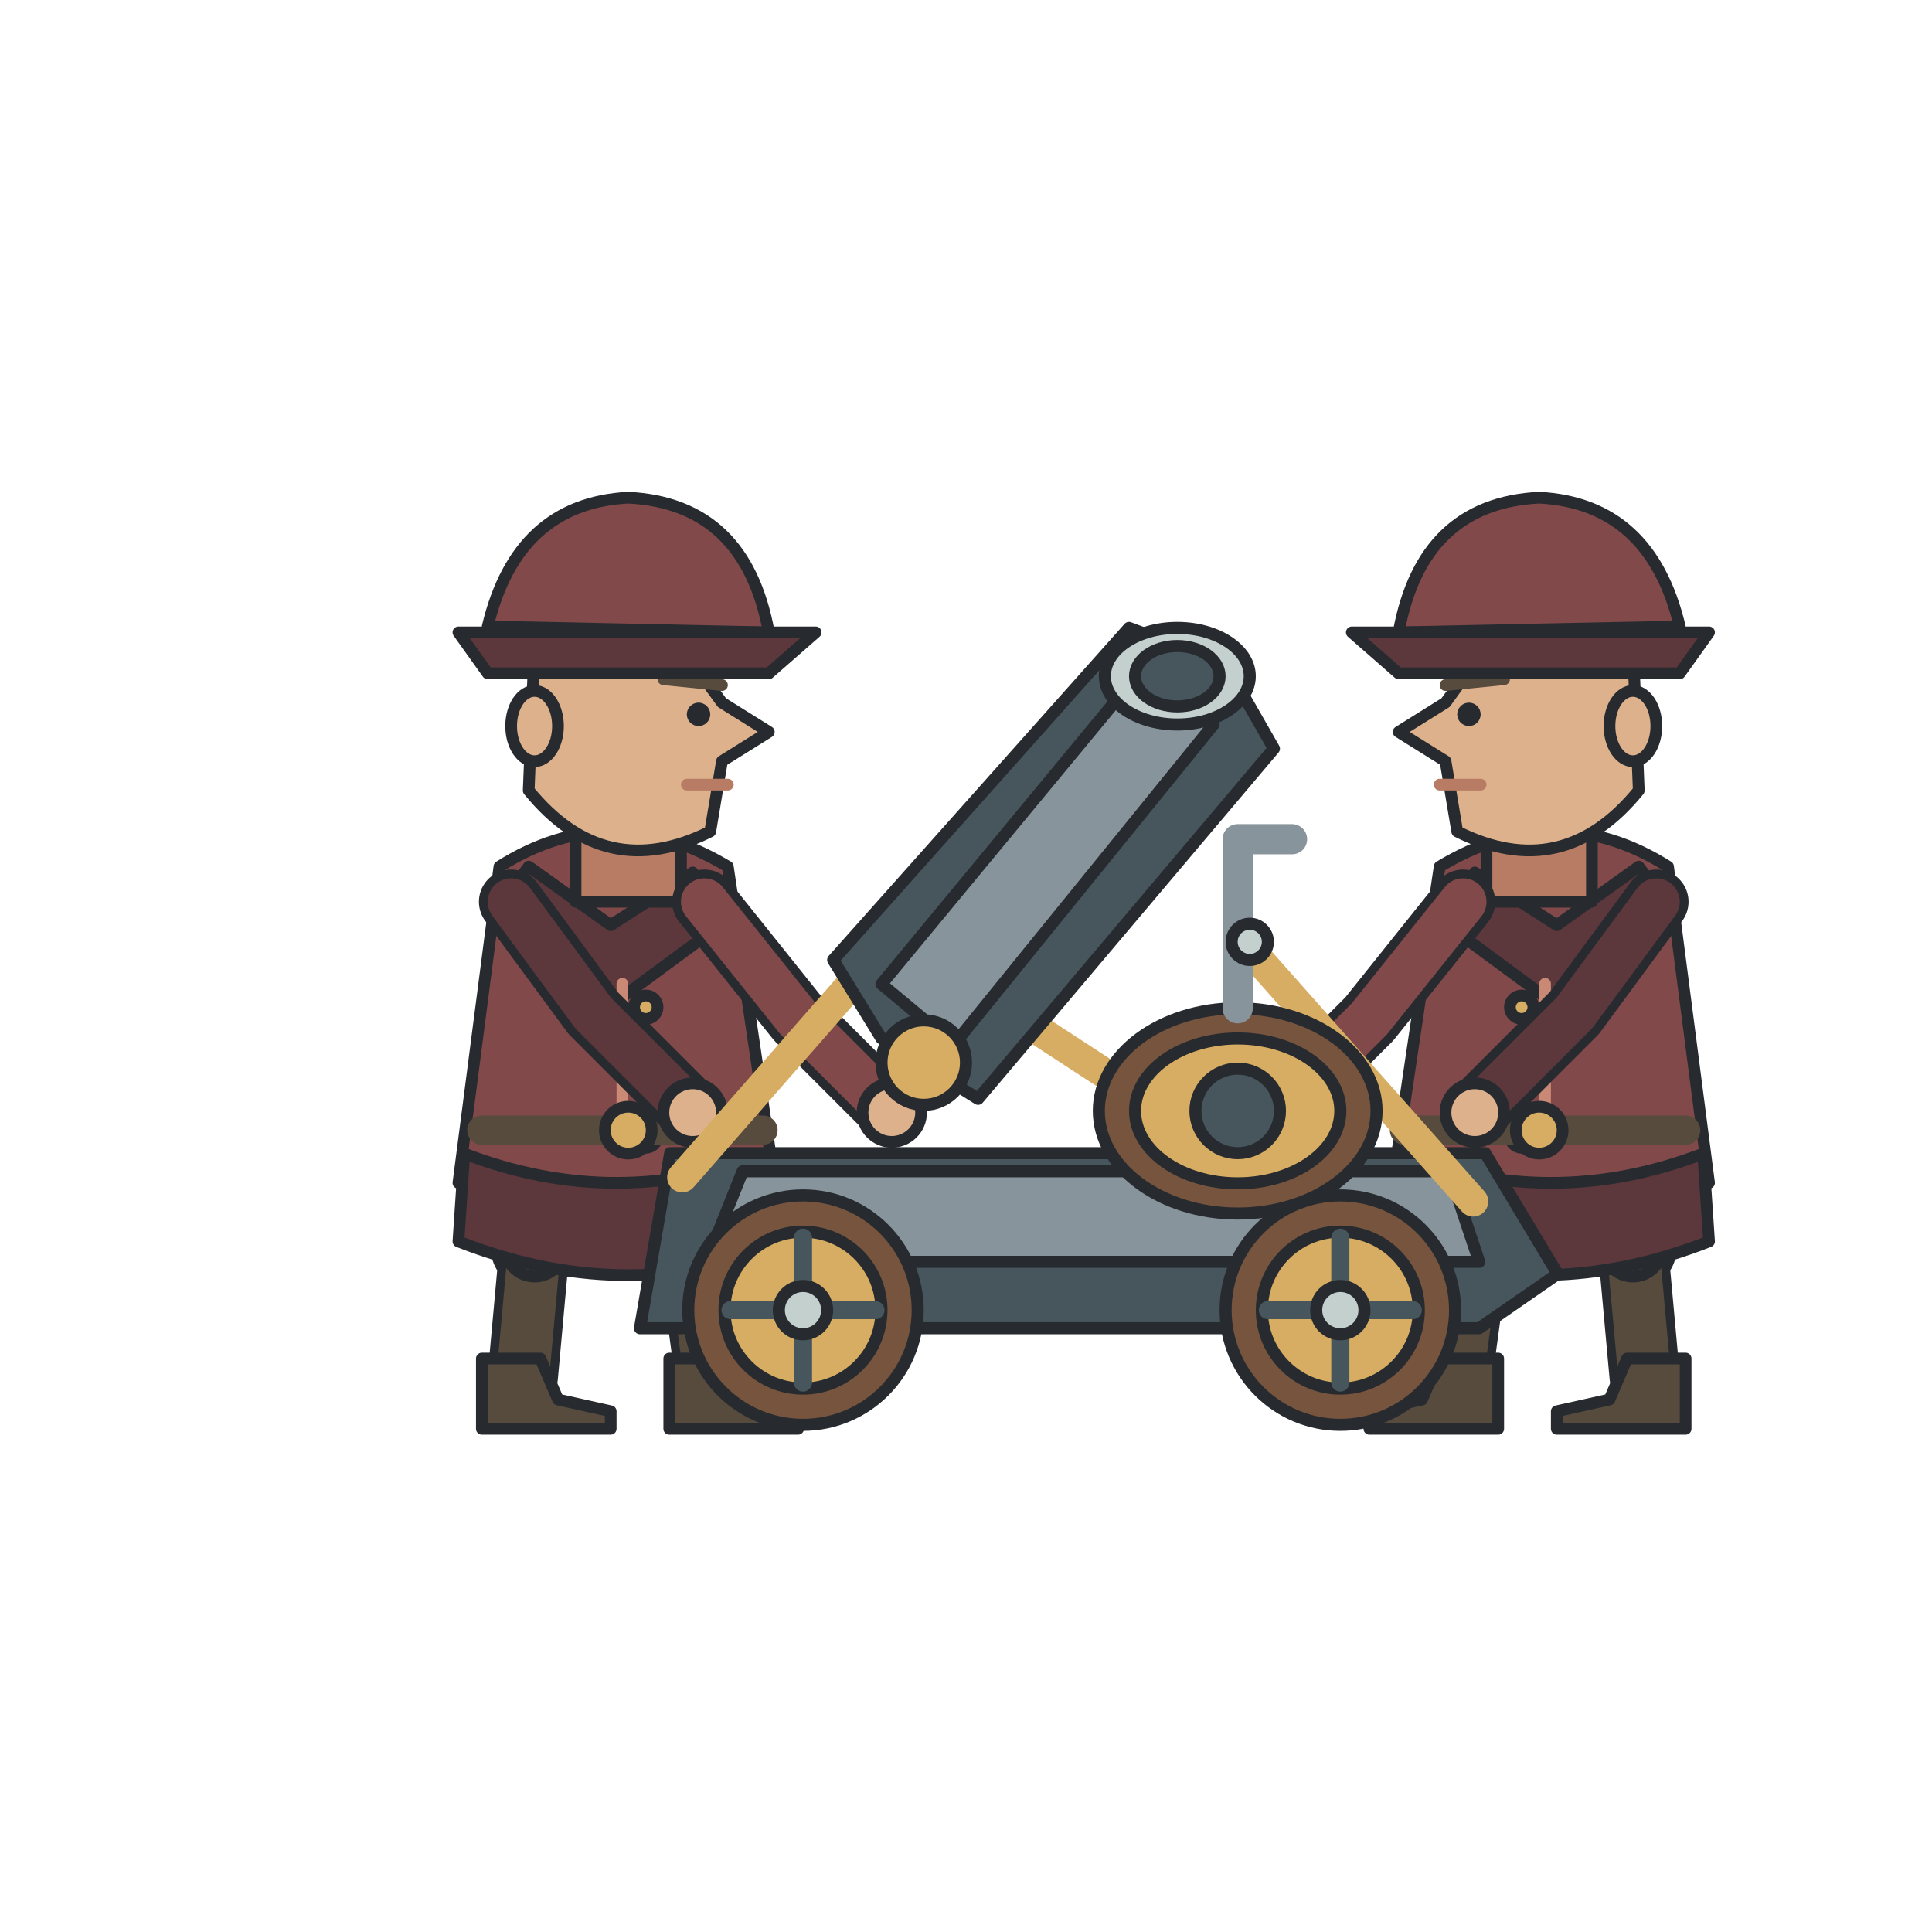
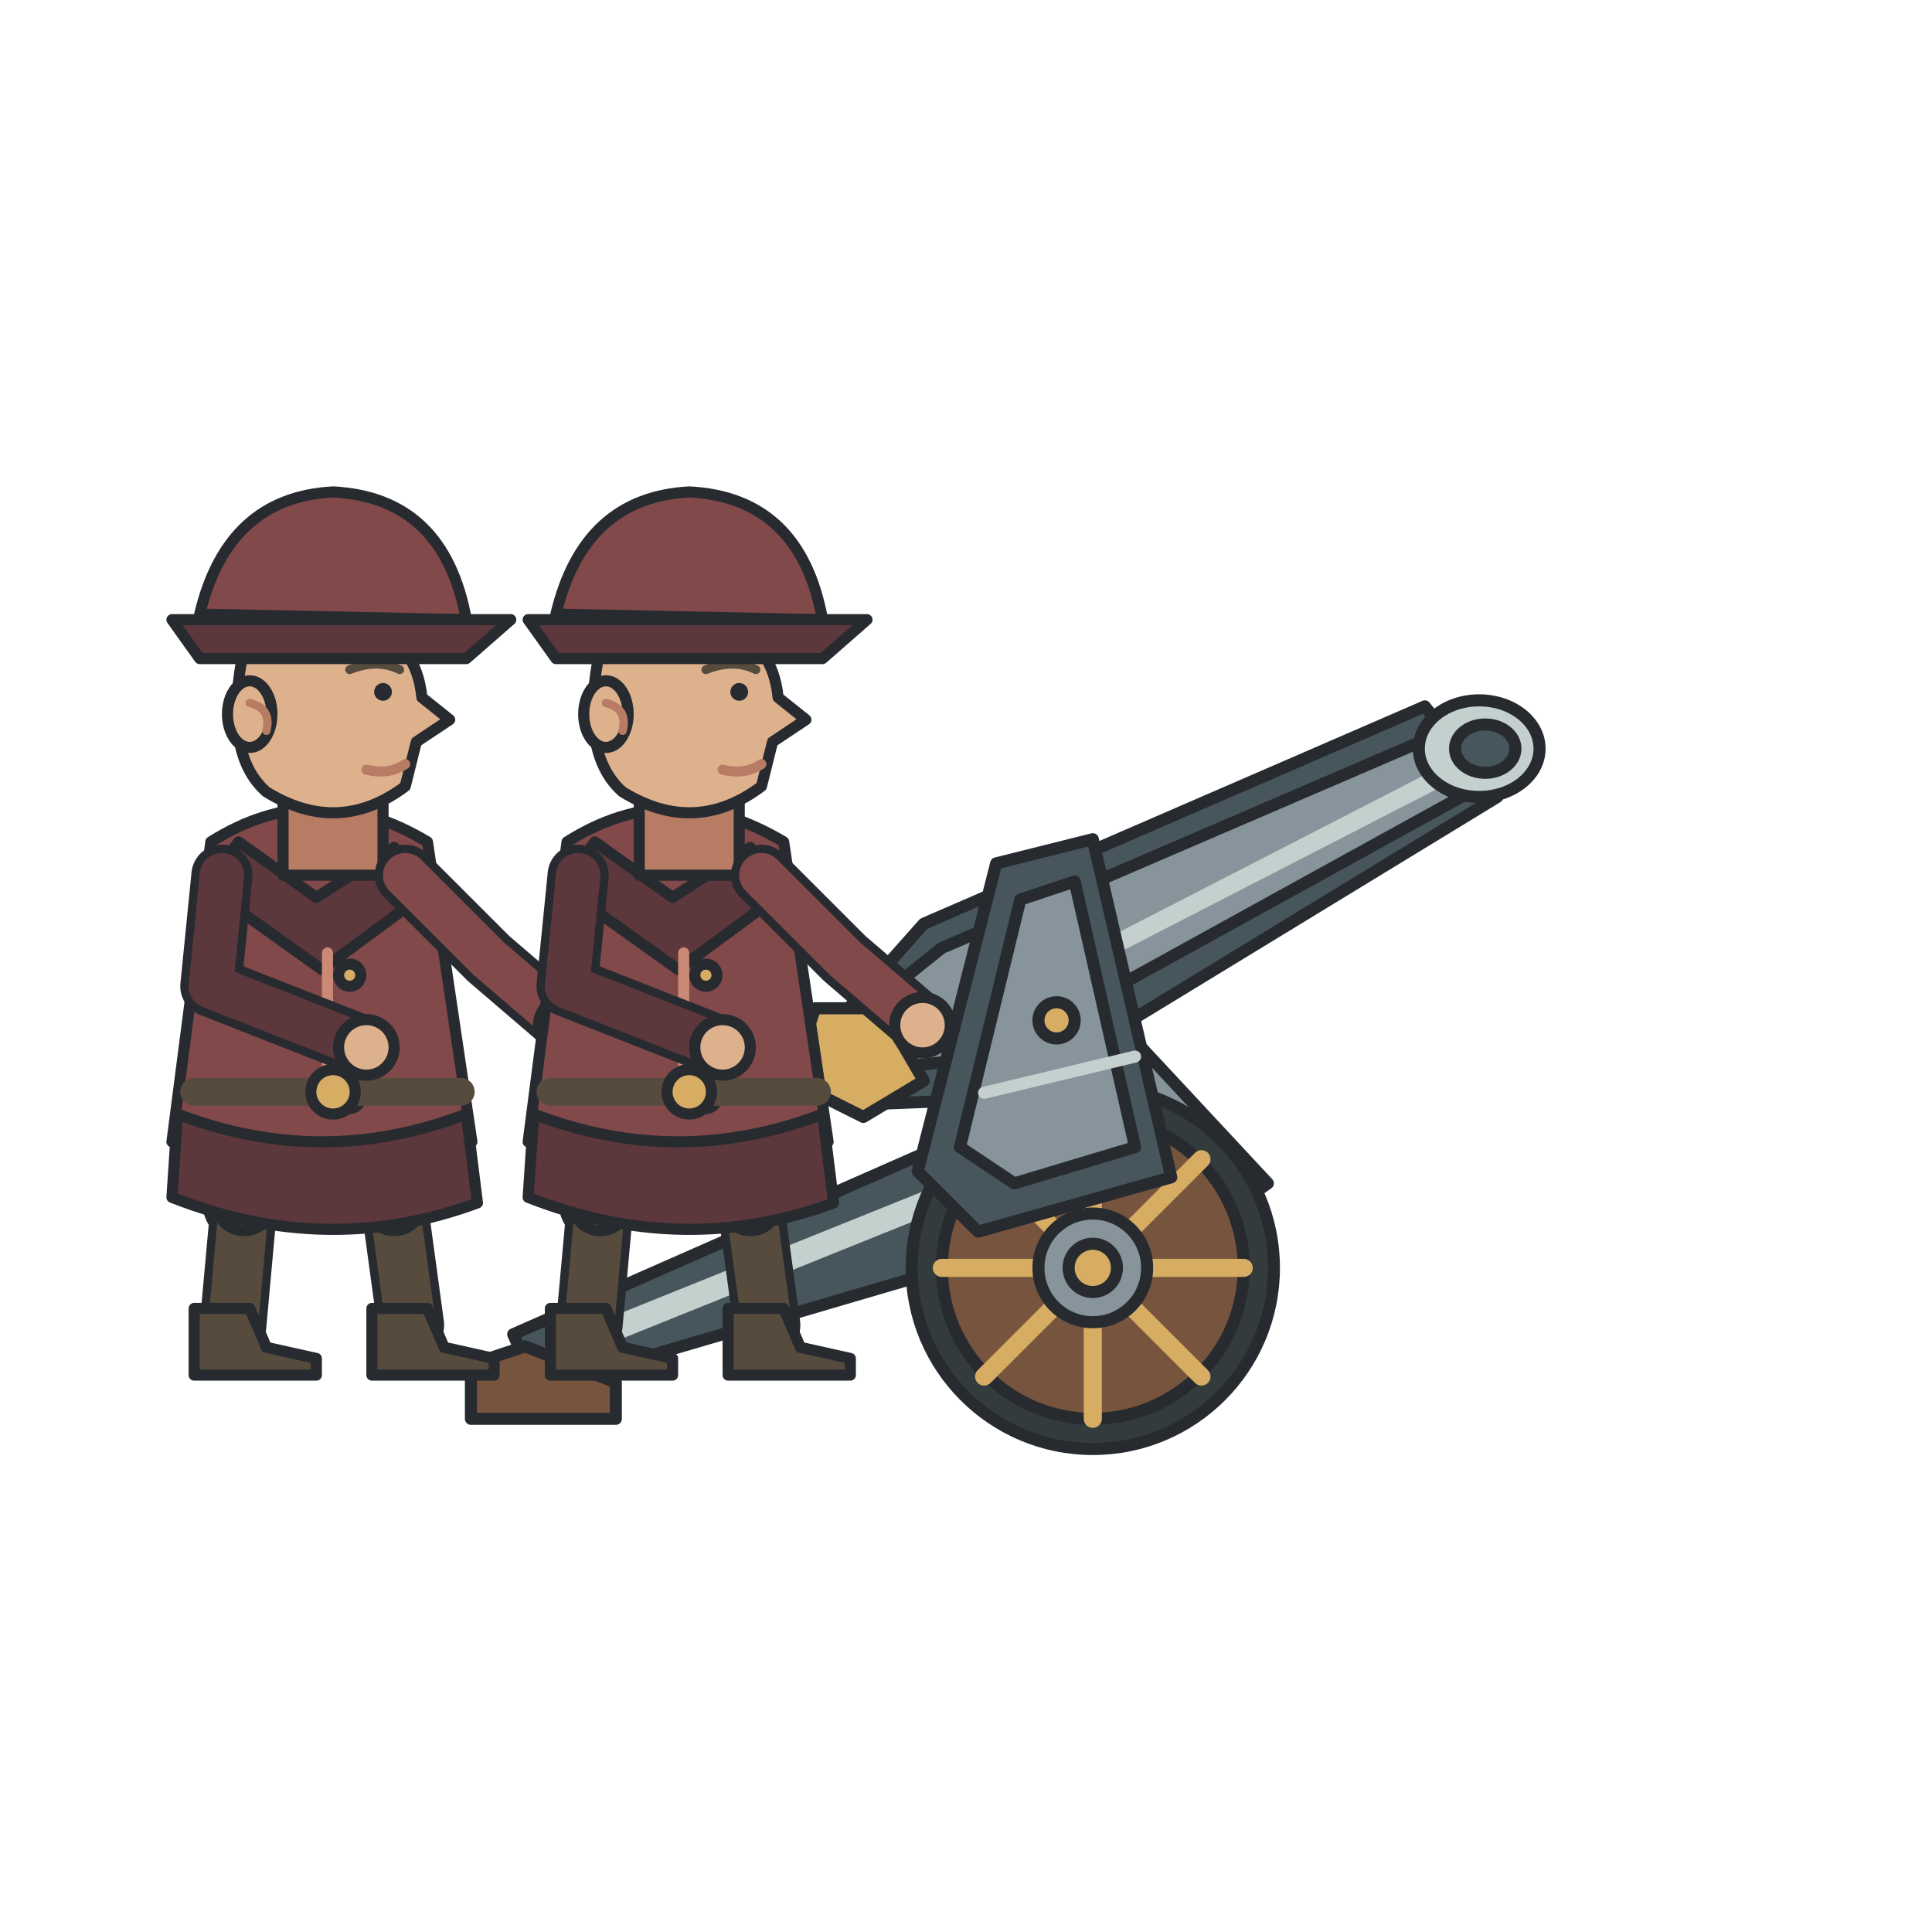
<svg xmlns="http://www.w3.org/2000/svg" width="192" height="192" viewBox="-64 0 320 192">
-   <g transform="translate(-55 0) scale(.97)">
+   <path d="M117 139L25 166l-4-9 84-37 27 11z" fill="#46565c" stroke="#272b30" stroke-width="2" stroke-linejoin="round" stroke-linecap="round" />
+   <path d="M28 160l77-31" fill="none" stroke="#c4d0cd" stroke-width="4" stroke-linejoin="round" stroke-linecap="round" />
+   <path d="M23 159l-9 3v9h24v-6z" fill="#77543d" stroke="#272b30" stroke-width="2" stroke-linejoin="round" stroke-linecap="round" />
+   <path d="M91 111l28-8 27 29-17 12-35-15z" fill="#87949b" stroke="#272b30" stroke-width="2" stroke-linejoin="round" stroke-linecap="round" />
+   <path d="M103 119l31 15" fill="none" stroke="#46565c" stroke-width="5" stroke-linejoin="round" stroke-linecap="round" />
+   <circle cx="111" cy="113" r="7" fill="#d6ad62" stroke="#272b30" stroke-width="2" />
+   <g transform="translate(0 0)">
+     <path d="M73 107l16-18 83-36 12 15-82 50-25 1z" fill="#46565c" stroke="#272b30" stroke-width="2" stroke-linejoin="round" stroke-linecap="round" />
+     <path d="M82 101l10-8 79-34 7 9-78 43-17 2z" fill="#87949b" stroke="#272b30" stroke-width="2" stroke-linejoin="round" stroke-linecap="round" />
+     <path d="M104 101l70-36" fill="none" stroke="#c4d0cd" stroke-width="3" stroke-linejoin="round" stroke-linecap="round" />
+     <ellipse cx="181" cy="60" rx="10" ry="8" fill="#c4d0cd" stroke="#272b30" stroke-width="2" />
+     <ellipse cx="182" cy="60" rx="5" ry="4" fill="#46565c" stroke="#272b30" stroke-width="2" />
+     <path d="M71 103h11l7 12-10 6-12-6z" fill="#d6ad62" stroke="#272b30" stroke-width="2" stroke-linejoin="round" stroke-linecap="round" />
+   </g>
+   <ellipse cx="117" cy="146" rx="30" ry="30" fill="#343b3d" stroke="#272b30" stroke-width="2" />
+   <ellipse cx="117" cy="146" rx="25" ry="25" fill="#77543d" stroke="#272b30" stroke-width="2" />
+   <g transform="rotate(0 117 146)">
+     <path d="M92 146h50M117 121v50M99 128l36 36M99 164l36-36" fill="none" stroke="#d6ad62" stroke-width="3" stroke-linejoin="round" stroke-linecap="round" />
+   </g>
+   <ellipse cx="117" cy="146" rx="9" ry="9" fill="#87949b" stroke="#272b30" stroke-width="2" />
+   <circle cx="117" cy="146" r="4" fill="#d6ad62" stroke="#272b30" stroke-width="2" />
+   <path d="M101 79l16-4 13 56-32 9-10-10z" fill="#46565c" stroke="#272b30" stroke-width="2" stroke-linejoin="round" stroke-linecap="round" />
+   <path d="M105 85l9-3 10 44-20 6-9-6z" fill="#87949b" stroke="#272b30" stroke-width="2" stroke-linejoin="round" stroke-linecap="round" />
+   <path d="M99 117l25-6" fill="none" stroke="#c4d0cd" stroke-width="2" stroke-linejoin="round" stroke-linecap="round" />
+   <circle cx="111" cy="105" r="3" fill="#d6ad62" stroke="#272b30" stroke-width="2" />
+   <g transform="translate(-99 0) scale(.92)">
    <path d="M87 124L82 147" fill="none" stroke="#272b30" stroke-width="15" stroke-linejoin="round" stroke-linecap="round" />
    <path d="M87 124L82 147" fill="none" stroke="#5c373b" stroke-width="12" stroke-linejoin="round" stroke-linecap="round" />
    <path d="M82 147L80 169" fill="none" stroke="#272b30" stroke-width="12" stroke-linejoin="round" stroke-linecap="round" />
    <path d="M82 147L80 169" fill="none" stroke="#574b3e" stroke-width="9" stroke-linejoin="round" stroke-linecap="round" />
    <circle cx="82" cy="147" r="5" fill="#5c373b" stroke="#272b30" stroke-width="2" />
    <g transform="translate(80 176) rotate(0 0 0)">
      <path d="M-7-10h10l3 7 9 2v3H-7z" fill="#574b3e" stroke="#272b30" stroke-width="2" stroke-linejoin="round" stroke-linecap="round" />
    </g>
    <path d="M104 124L109 147" fill="none" stroke="#272b30" stroke-width="15" stroke-linejoin="round" stroke-linecap="round" />
    <path d="M104 124L109 147" fill="none" stroke="#82494a" stroke-width="12" stroke-linejoin="round" stroke-linecap="round" />
    <path d="M109 147L112 169" fill="none" stroke="#272b30" stroke-width="12" stroke-linejoin="round" stroke-linecap="round" />
    <path d="M109 147L112 169" fill="none" stroke="#574b3e" stroke-width="9" stroke-linejoin="round" stroke-linecap="round" />
    <circle cx="109" cy="147" r="5" fill="#82494a" stroke="#272b30" stroke-width="2" />
    <g transform="translate(112 176) rotate(0 0 0)">
      <path d="M-7-10h10l3 7 9 2v3H-7z" fill="#574b3e" stroke="#272b30" stroke-width="2" stroke-linejoin="round" stroke-linecap="round" />
    </g>
    <g transform="translate(0 0)">
      <path d="M76 82q19-12 39 0l8 54q-22 11-54 0z" fill="#82494a" stroke="#272b30" stroke-width="2" stroke-linejoin="round" stroke-linecap="round" />
      <path d="M70 131q26 10 52 0l2 16q-27 10-55-1z" fill="#5c373b" stroke="#272b30" stroke-width="2" stroke-linejoin="round" stroke-linecap="round" />
      <path d="M81 82l14 10 14-9 6 8-19 14-21-15z" fill="#5c373b" stroke="#272b30" stroke-width="2" stroke-linejoin="round" stroke-linecap="round" />
      <path d="M97 102v28" fill="none" stroke="#c98975" stroke-width="2" stroke-linejoin="round" stroke-linecap="round" />
      <circle cx="101" cy="106" r="2" fill="#d6ad62" stroke="#272b30" stroke-width="2" />
      <circle cx="101" cy="117" r="2" fill="#d6ad62" stroke="#272b30" stroke-width="2" />
      <circle cx="101" cy="128" r="2" fill="#d6ad62" stroke="#272b30" stroke-width="2" />
      <path d="M73 127h48" fill="none" stroke="#574b3e" stroke-width="5" stroke-linejoin="round" stroke-linecap="round" />
      <circle cx="98" cy="127" r="4" fill="#d6ad62" stroke="#272b30" stroke-width="2" />
    </g>
    <g transform="translate(0 0)">
      <path d="M89 72h18v16H89z" fill="#b77c63" stroke="#272b30" stroke-width="2" stroke-linejoin="round" stroke-linecap="round" />
-       <path d="M82 44q11-8 24-1l8 11 8 5-8 5-2 12q-18 9-31-7z" fill="#deb18d" stroke="#272b30" stroke-width="2" stroke-linejoin="round" stroke-linecap="round" />
-       <ellipse cx="82" cy="58" rx="4" ry="6" fill="#deb18d" stroke="#272b30" stroke-width="2" />
-       <path d="M104 50l10 1" fill="none" stroke="#574b3e" stroke-width="2" stroke-linejoin="round" stroke-linecap="round" />
-       <ellipse cx="110" cy="56" rx="2" ry="2" fill="#272b30" stroke="none" stroke-width="2" />
-       <path d="M108 68h7" fill="none" stroke="#b77c63" stroke-width="2" stroke-linejoin="round" stroke-linecap="round" />
+       <path d="M82 47q10-8 22-4 9 3 10 13l5 4-6 4-2 8q-12 9-25 1-8-7-4-26z" fill="#deb18d" stroke="#272b30" stroke-width="2" stroke-linejoin="round" stroke-linecap="round" />
+       <ellipse cx="83" cy="59" rx="4" ry="6" fill="#deb18d" stroke="#272b30" stroke-width="2" />
+       <path d="M83 57q4 1 3 5" fill="none" stroke="#b77c63" stroke-width="1.5" stroke-linejoin="round" stroke-linecap="round" />
+       <path d="M101 51q5-2 9 0" fill="none" stroke="#574b3e" stroke-width="1.6" stroke-linejoin="round" stroke-linecap="round" />
+       <circle cx="107" cy="55" r="1.6" fill="#272b30" stroke="none" stroke-width="2" />
+       <path d="M111 68q-3 2-7 1" fill="none" stroke="#b77c63" stroke-width="1.8" stroke-linejoin="round" stroke-linecap="round" />
      <path d="M74 41q5-21 24-22 20 1 24 23z" fill="#82494a" stroke="#272b30" stroke-width="2" stroke-linejoin="round" stroke-linecap="round" />
      <path d="M69 42h61l-8 7H74z" fill="#5c373b" stroke="#272b30" stroke-width="2" stroke-linejoin="round" stroke-linecap="round" />
    </g>
-     <path d="M78 88L92 107 109 124" fill="none" stroke="#272b30" stroke-width="11" stroke-linejoin="round" stroke-linecap="round" />
-     <path d="M78 88L92 107 109 124" fill="none" stroke="#5c373b" stroke-width="8" stroke-linejoin="round" stroke-linecap="round" />
-     <path d="M111 88L127 108 143 124" fill="none" stroke="#272b30" stroke-width="11" stroke-linejoin="round" stroke-linecap="round" />
-     <path d="M111 88L127 108 143 124" fill="none" stroke="#82494a" stroke-width="8" stroke-linejoin="round" stroke-linecap="round" />
-     <circle cx="109" cy="124" r="5" fill="#deb18d" stroke="#272b30" stroke-width="2" />
-     <circle cx="143" cy="124" r="5" fill="#deb18d" stroke="#272b30" stroke-width="2" />
+     <path d="M78 88L76 108 104 119" fill="none" stroke="#272b30" stroke-width="11" stroke-linejoin="round" stroke-linecap="round" />
+     <path d="M78 88L76 108 104 119" fill="none" stroke="#5c373b" stroke-width="8" stroke-linejoin="round" stroke-linecap="round" />
+     <path d="M111 88L126 103 140 115" fill="none" stroke="#272b30" stroke-width="11" stroke-linejoin="round" stroke-linecap="round" />
+     <path d="M111 88L126 103 140 115" fill="none" stroke="#82494a" stroke-width="8" stroke-linejoin="round" stroke-linecap="round" />
+     <circle cx="104" cy="119" r="5" fill="#deb18d" stroke="#272b30" stroke-width="2" />
+     <circle cx="140" cy="115" r="5" fill="#deb18d" stroke="#272b30" stroke-width="2" />
  </g>
-   <g transform="translate(286 0) scale(-.97 .97)">
+   <g transform="translate(-40 0) scale(.92)">
    <path d="M87 124L82 147" fill="none" stroke="#272b30" stroke-width="15" stroke-linejoin="round" stroke-linecap="round" />
    <path d="M87 124L82 147" fill="none" stroke="#5c373b" stroke-width="12" stroke-linejoin="round" stroke-linecap="round" />
    <path d="M82 147L80 169" fill="none" stroke="#272b30" stroke-width="12" stroke-linejoin="round" stroke-linecap="round" />
    <path d="M82 147L80 169" fill="none" stroke="#574b3e" stroke-width="9" stroke-linejoin="round" stroke-linecap="round" />
    <circle cx="82" cy="147" r="5" fill="#5c373b" stroke="#272b30" stroke-width="2" />
    <g transform="translate(80 176) rotate(0 0 0)">
      <path d="M-7-10h10l3 7 9 2v3H-7z" fill="#574b3e" stroke="#272b30" stroke-width="2" stroke-linejoin="round" stroke-linecap="round" />
    </g>
    <path d="M104 124L109 147" fill="none" stroke="#272b30" stroke-width="15" stroke-linejoin="round" stroke-linecap="round" />
    <path d="M104 124L109 147" fill="none" stroke="#82494a" stroke-width="12" stroke-linejoin="round" stroke-linecap="round" />
    <path d="M109 147L112 169" fill="none" stroke="#272b30" stroke-width="12" stroke-linejoin="round" stroke-linecap="round" />
    <path d="M109 147L112 169" fill="none" stroke="#574b3e" stroke-width="9" stroke-linejoin="round" stroke-linecap="round" />
    <circle cx="109" cy="147" r="5" fill="#82494a" stroke="#272b30" stroke-width="2" />
    <g transform="translate(112 176) rotate(0 0 0)">
      <path d="M-7-10h10l3 7 9 2v3H-7z" fill="#574b3e" stroke="#272b30" stroke-width="2" stroke-linejoin="round" stroke-linecap="round" />
    </g>
    <g transform="translate(0 0)">
      <path d="M76 82q19-12 39 0l8 54q-22 11-54 0z" fill="#82494a" stroke="#272b30" stroke-width="2" stroke-linejoin="round" stroke-linecap="round" />
      <path d="M70 131q26 10 52 0l2 16q-27 10-55-1z" fill="#5c373b" stroke="#272b30" stroke-width="2" stroke-linejoin="round" stroke-linecap="round" />
      <path d="M81 82l14 10 14-9 6 8-19 14-21-15z" fill="#5c373b" stroke="#272b30" stroke-width="2" stroke-linejoin="round" stroke-linecap="round" />
      <path d="M97 102v28" fill="none" stroke="#c98975" stroke-width="2" stroke-linejoin="round" stroke-linecap="round" />
      <circle cx="101" cy="106" r="2" fill="#d6ad62" stroke="#272b30" stroke-width="2" />
      <circle cx="101" cy="117" r="2" fill="#d6ad62" stroke="#272b30" stroke-width="2" />
      <circle cx="101" cy="128" r="2" fill="#d6ad62" stroke="#272b30" stroke-width="2" />
      <path d="M73 127h48" fill="none" stroke="#574b3e" stroke-width="5" stroke-linejoin="round" stroke-linecap="round" />
      <circle cx="98" cy="127" r="4" fill="#d6ad62" stroke="#272b30" stroke-width="2" />
    </g>
    <g transform="translate(0 0)">
      <path d="M89 72h18v16H89z" fill="#b77c63" stroke="#272b30" stroke-width="2" stroke-linejoin="round" stroke-linecap="round" />
-       <path d="M82 44q11-8 24-1l8 11 8 5-8 5-2 12q-18 9-31-7z" fill="#deb18d" stroke="#272b30" stroke-width="2" stroke-linejoin="round" stroke-linecap="round" />
-       <ellipse cx="82" cy="58" rx="4" ry="6" fill="#deb18d" stroke="#272b30" stroke-width="2" />
-       <path d="M104 50l10 1" fill="none" stroke="#574b3e" stroke-width="2" stroke-linejoin="round" stroke-linecap="round" />
-       <ellipse cx="110" cy="56" rx="2" ry="2" fill="#272b30" stroke="none" stroke-width="2" />
-       <path d="M108 68h7" fill="none" stroke="#b77c63" stroke-width="2" stroke-linejoin="round" stroke-linecap="round" />
+       <path d="M82 47q10-8 22-4 9 3 10 13l5 4-6 4-2 8q-12 9-25 1-8-7-4-26z" fill="#deb18d" stroke="#272b30" stroke-width="2" stroke-linejoin="round" stroke-linecap="round" />
+       <ellipse cx="83" cy="59" rx="4" ry="6" fill="#deb18d" stroke="#272b30" stroke-width="2" />
+       <path d="M83 57q4 1 3 5" fill="none" stroke="#b77c63" stroke-width="1.5" stroke-linejoin="round" stroke-linecap="round" />
+       <path d="M101 51q5-2 9 0" fill="none" stroke="#574b3e" stroke-width="1.6" stroke-linejoin="round" stroke-linecap="round" />
+       <circle cx="107" cy="55" r="1.6" fill="#272b30" stroke="none" stroke-width="2" />
+       <path d="M111 68q-3 2-7 1" fill="none" stroke="#b77c63" stroke-width="1.8" stroke-linejoin="round" stroke-linecap="round" />
      <path d="M74 41q5-21 24-22 20 1 24 23z" fill="#82494a" stroke="#272b30" stroke-width="2" stroke-linejoin="round" stroke-linecap="round" />
      <path d="M69 42h61l-8 7H74z" fill="#5c373b" stroke="#272b30" stroke-width="2" stroke-linejoin="round" stroke-linecap="round" />
    </g>
-     <path d="M78 88L92 107 109 124" fill="none" stroke="#272b30" stroke-width="11" stroke-linejoin="round" stroke-linecap="round" />
-     <path d="M78 88L92 107 109 124" fill="none" stroke="#5c373b" stroke-width="8" stroke-linejoin="round" stroke-linecap="round" />
-     <path d="M111 88L127 108 143 124" fill="none" stroke="#272b30" stroke-width="11" stroke-linejoin="round" stroke-linecap="round" />
-     <path d="M111 88L127 108 143 124" fill="none" stroke="#82494a" stroke-width="8" stroke-linejoin="round" stroke-linecap="round" />
-     <circle cx="109" cy="124" r="5" fill="#deb18d" stroke="#272b30" stroke-width="2" />
-     <circle cx="143" cy="124" r="5" fill="#deb18d" stroke="#272b30" stroke-width="2" />
-   </g>
-   <path d="M47 127h135l12 20-13 9H42z" fill="#46565c" stroke="#272b30" stroke-width="2" stroke-linejoin="round" stroke-linecap="round" />
-   <path d="M59 130h117l5 15H53z" fill="#87949b" stroke="#272b30" stroke-width="2" stroke-linejoin="round" stroke-linecap="round" />
-   <path d="M49 131L84 91 150 134M180 135l-39-44" fill="none" stroke="#d6ad62" stroke-width="5" stroke-linejoin="round" stroke-linecap="round" />
-   <circle cx="69" cy="153" r="19" fill="#77543d" stroke="#272b30" stroke-width="2" />
-   <circle cx="69" cy="153" r="13" fill="#d6ad62" stroke="#272b30" stroke-width="2" />
-   <path d="M57 153h24M69 141v24" fill="none" stroke="#46565c" stroke-width="3" stroke-linejoin="round" stroke-linecap="round" />
-   <circle cx="69" cy="153" r="4" fill="#c4d0cd" stroke="#272b30" stroke-width="2" />
-   <circle cx="158" cy="153" r="19" fill="#77543d" stroke="#272b30" stroke-width="2" />
-   <circle cx="158" cy="153" r="13" fill="#d6ad62" stroke="#272b30" stroke-width="2" />
-   <path d="M146 153h24M158 141v24" fill="none" stroke="#46565c" stroke-width="3" stroke-linejoin="round" stroke-linecap="round" />
-   <circle cx="158" cy="153" r="4" fill="#c4d0cd" stroke="#272b30" stroke-width="2" />
-   <ellipse cx="141" cy="120" rx="23" ry="17" fill="#77543d" stroke="#272b30" stroke-width="2" />
-   <ellipse cx="141" cy="120" rx="17" ry="12" fill="#d6ad62" stroke="#272b30" stroke-width="2" />
-   <circle cx="141" cy="120" r="7" fill="#46565c" stroke="#272b30" stroke-width="2" />
-   <path d="M141 103V75M141 75h9" fill="none" stroke="#87949b" stroke-width="5" stroke-linejoin="round" stroke-linecap="round" />
-   <circle cx="143" cy="92" r="3" fill="#c4d0cd" stroke="#272b30" stroke-width="2" />
-   <g transform="translate(0 0)">
-     <path d="M82 108l-8-13 49-55 16 6 8 14-49 58z" fill="#46565c" stroke="#272b30" stroke-width="2" stroke-linejoin="round" stroke-linecap="round" />
-     <path d="M82 99l43-52 12 9-43 53z" fill="#87949b" stroke="#272b30" stroke-width="2" stroke-linejoin="round" stroke-linecap="round" />
-     <ellipse cx="131" cy="48" rx="12" ry="8" fill="#c4d0cd" stroke="#272b30" stroke-width="2" />
-     <ellipse cx="131" cy="48" rx="7" ry="5" fill="#46565c" stroke="#272b30" stroke-width="2" />
-     <circle cx="89" cy="112" r="7" fill="#d6ad62" stroke="#272b30" stroke-width="2" />
+     <path d="M78 88L76 108 104 119" fill="none" stroke="#272b30" stroke-width="11" stroke-linejoin="round" stroke-linecap="round" />
+     <path d="M78 88L76 108 104 119" fill="none" stroke="#5c373b" stroke-width="8" stroke-linejoin="round" stroke-linecap="round" />
+     <path d="M111 88L126 103 140 115" fill="none" stroke="#272b30" stroke-width="11" stroke-linejoin="round" stroke-linecap="round" />
+     <path d="M111 88L126 103 140 115" fill="none" stroke="#82494a" stroke-width="8" stroke-linejoin="round" stroke-linecap="round" />
+     <circle cx="104" cy="119" r="5" fill="#deb18d" stroke="#272b30" stroke-width="2" />
+     <circle cx="140" cy="115" r="5" fill="#deb18d" stroke="#272b30" stroke-width="2" />
  </g>
</svg>
